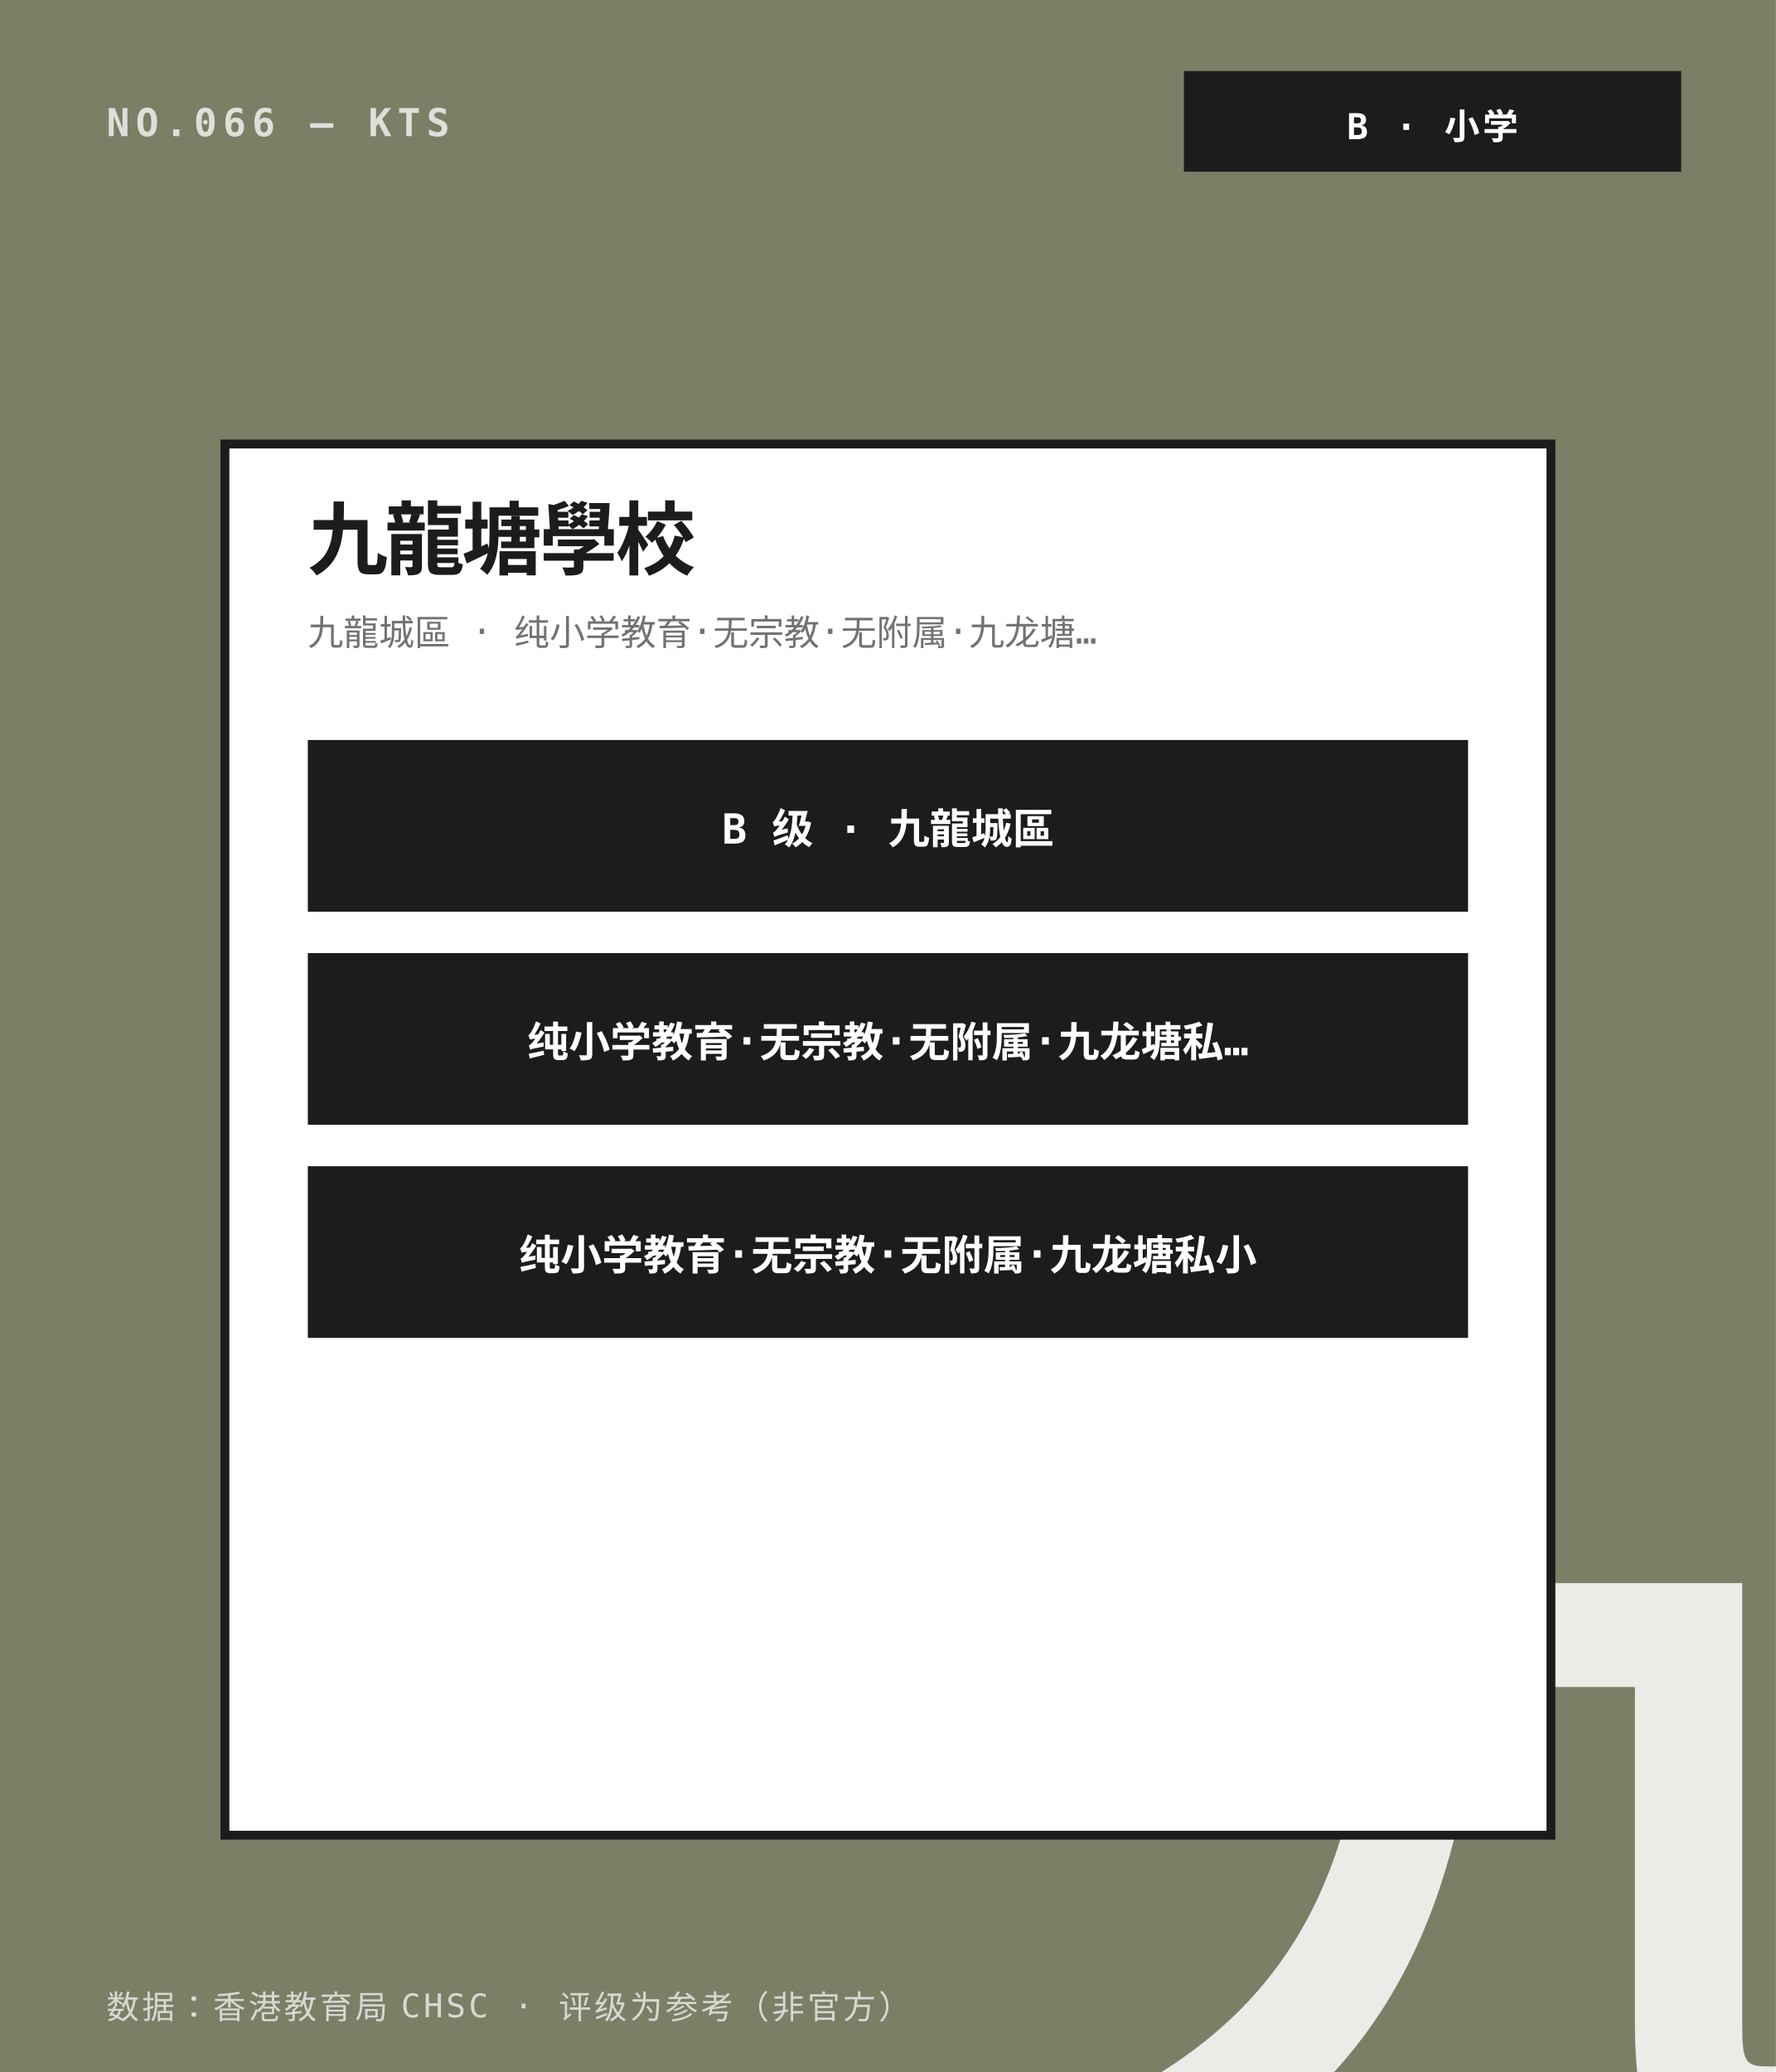
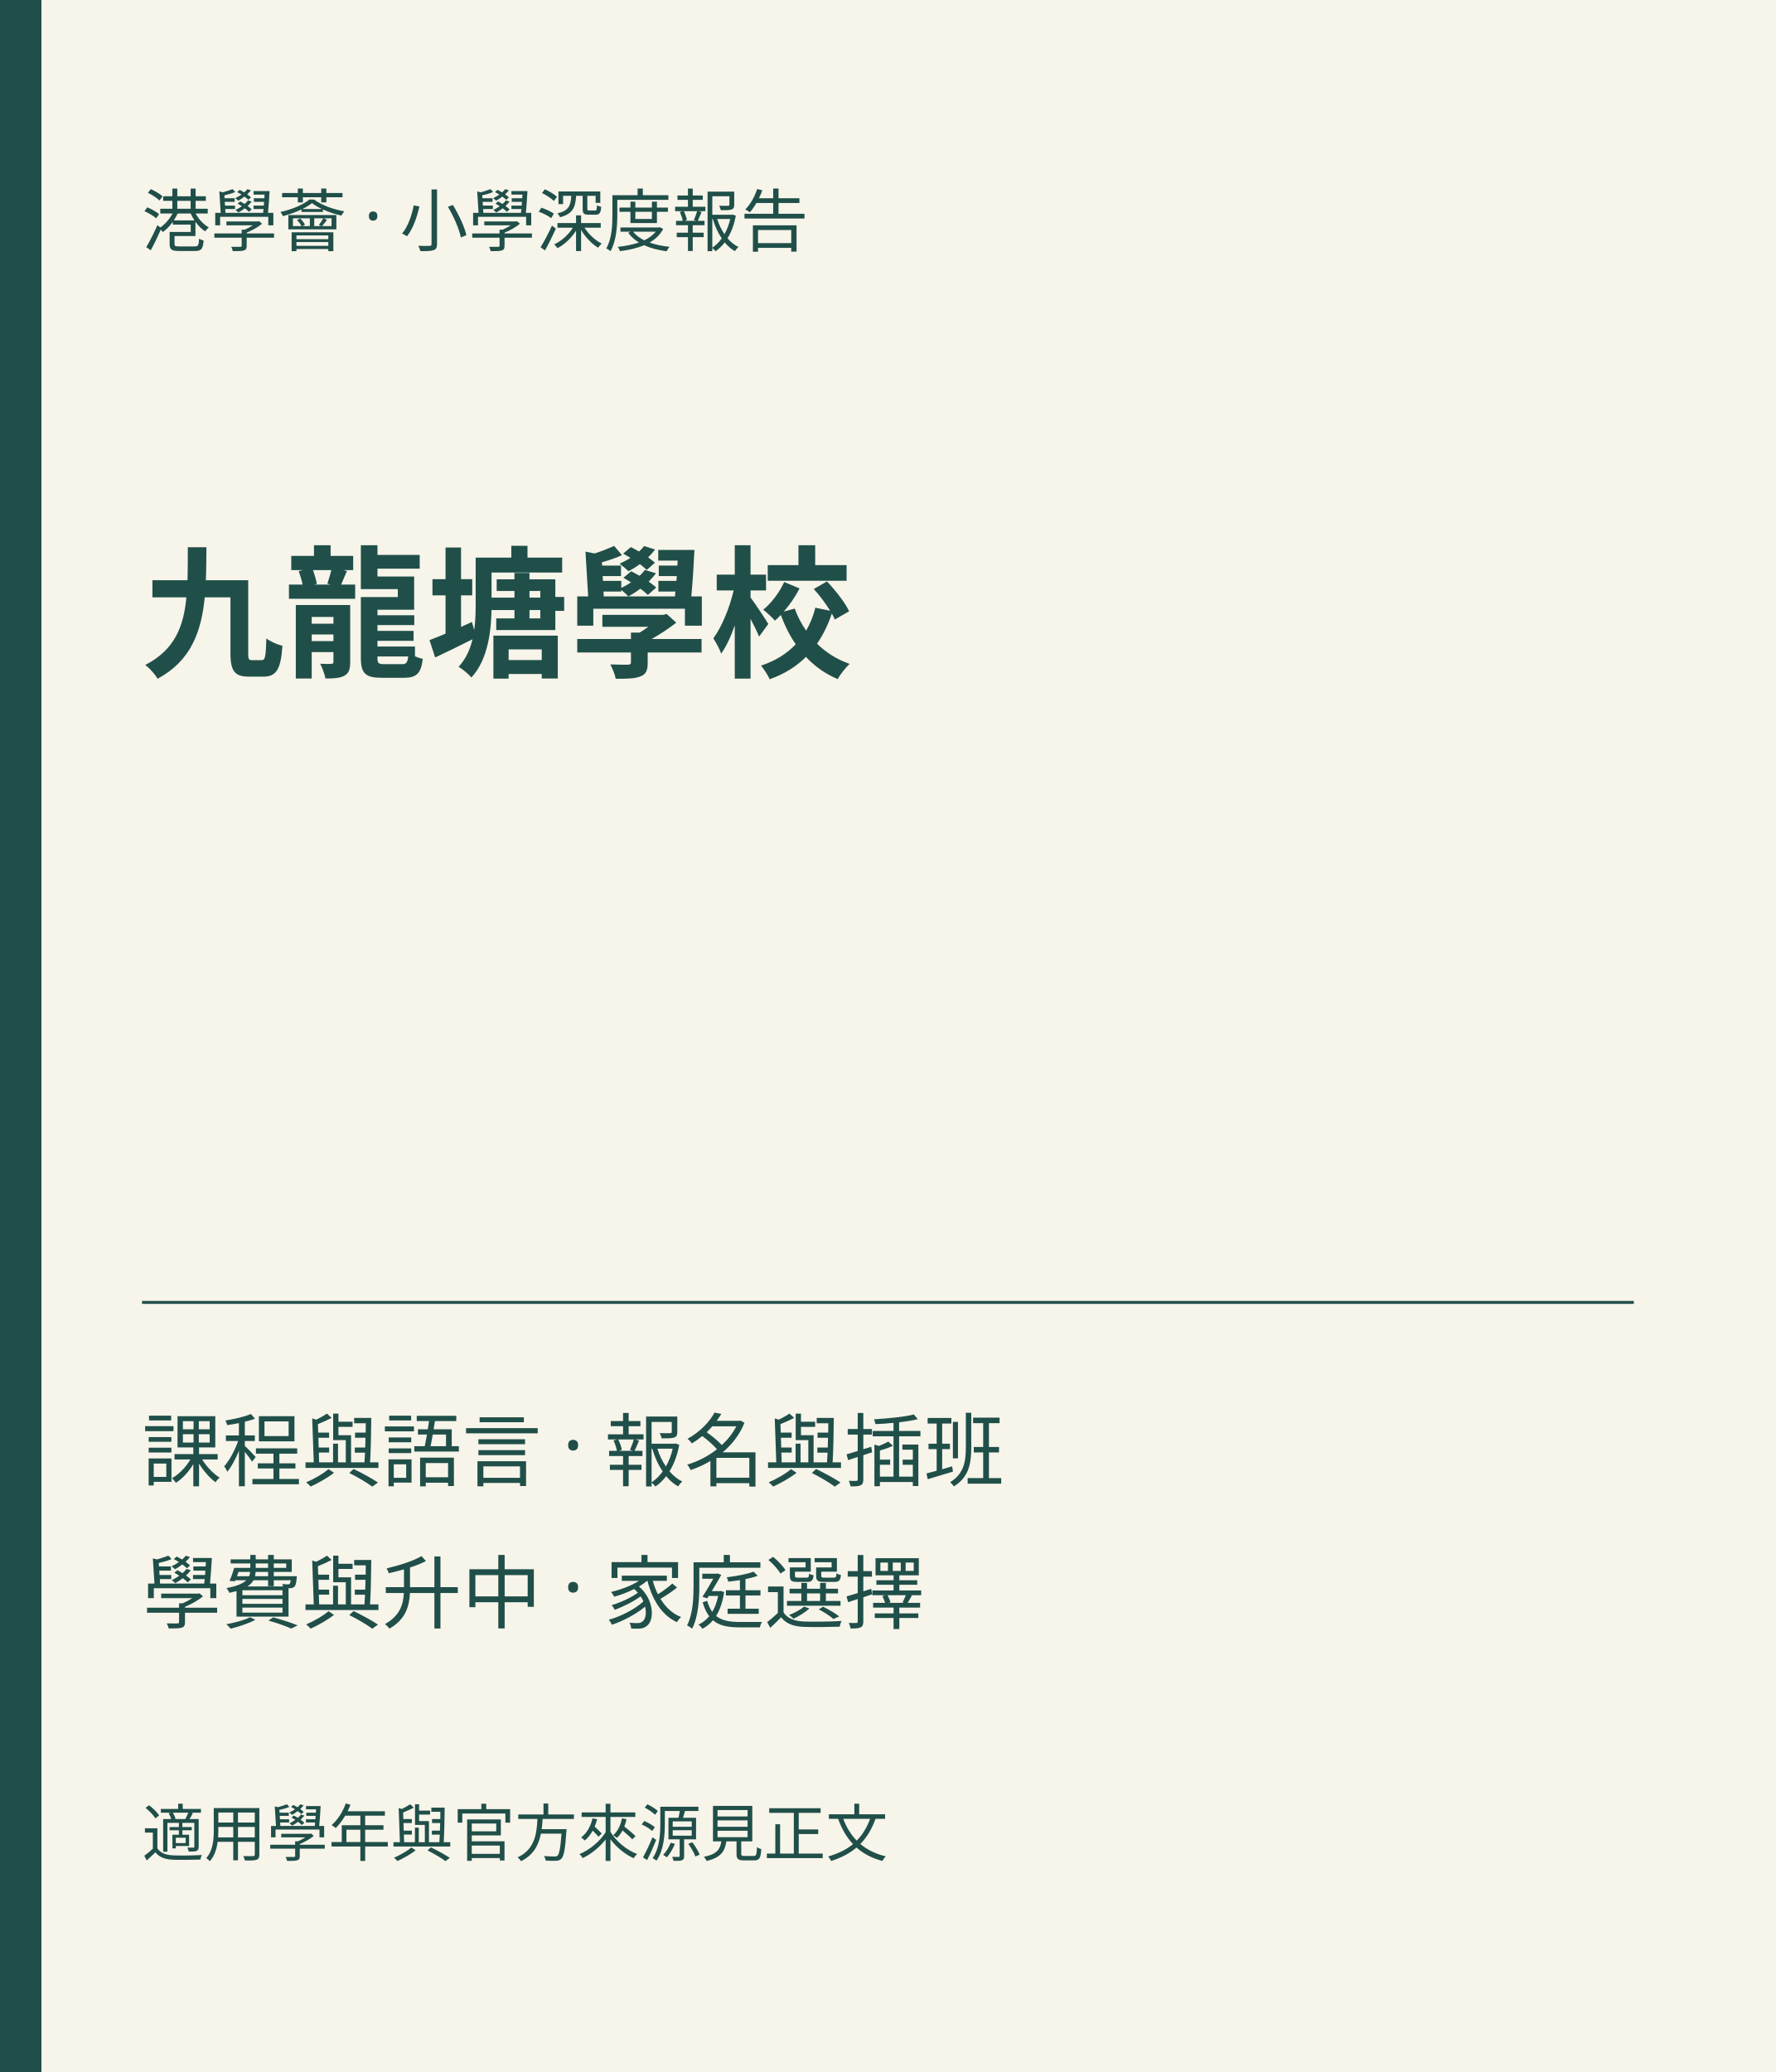
- <svg xmlns="http://www.w3.org/2000/svg" width="600" height="700" viewBox="0 0 600 700">
-   <rect width="600" height="700" fill="#7A7F66" />
-   <rect x="400" y="24" width="168" height="34" fill="#1C1C1C" />
-   <text x="484" y="47" text-anchor="middle" font-family="ui-monospace, Menlo, monospace" font-size="12" font-weight="800" fill="#FFFFFF" letter-spacing="1">B · 小学</text>
-   <text x="372" y="710" font-family="Georgia, 'Times New Roman', serif" font-size="290" font-weight="800" fill="rgba(255,255,255,.85)" letter-spacing="-16">九</text>
-   <text x="36" y="46" font-family="ui-monospace, Menlo, monospace" font-size="13" font-weight="600" fill="rgba(255,255,255,.75)" letter-spacing="2">NO.066 — KTS</text>
-   <rect x="76" y="150" width="448" height="470" fill="#FFFFFF" stroke="#1C1C1C" stroke-width="3" />
-   <text x="104" y="192" font-family="Georgia, 'Times New Roman', serif" font-size="27" font-weight="800" fill="#1C1C1C" letter-spacing="-1">九龍塘學校</text>
-   <text x="104" y="218" font-family="ui-monospace, Menlo, monospace" font-size="12" fill="rgba(28,28,28,.62)">九龍城區 · 纯小学教育·无宗教·无附属·九龙塘…</text>
-   <rect x="104" y="250" width="392" height="58" fill="#1C1C1C" />
-   <text x="300" y="285" text-anchor="middle" font-family="ui-monospace, Menlo, monospace" font-size="14" font-weight="800" fill="#FFFFFF">B 级 · 九龍城區</text>
-   <rect x="104" y="322" width="392" height="58" fill="#1C1C1C" />
-   <text x="300" y="357" text-anchor="middle" font-family="ui-monospace, Menlo, monospace" font-size="14" font-weight="800" fill="#FFFFFF">纯小学教育·无宗教·无附属·九龙塘私…</text>
-   <rect x="104" y="394" width="392" height="58" fill="#1C1C1C" />
-   <text x="300" y="429" text-anchor="middle" font-family="ui-monospace, Menlo, monospace" font-size="14" font-weight="800" fill="#FFFFFF">纯小学教育·无宗教·无附属·九龙塘私小</text>
-   <text x="36" y="682" font-family="ui-monospace, Menlo, monospace" font-size="11" fill="rgba(255,255,255,.7)" letter-spacing="1">数据：香港教育局 CHSC · 评级为参考（非官方）</text>
+ <svg xmlns="http://www.w3.org/2000/svg" width="600" height="700">
+   <rect width="600" height="700" fill="#f7f4ea" />
+   <rect width="14" height="700" fill="#204f49" />
+   <g font-family="PingFang TC,sans-serif" fill="#204f49">
+     <text x="48" y="83" font-size="23">港學薈 · 小學深度報告</text>
+     <text x="48" y="225" font-size="48" font-weight="700">九龍塘學校</text>
+     <path d="M48 440H552" stroke="#204f49" />
+     <text x="48" y="500" font-size="27">課程與語言 · 報名與插班</text>
+     <text x="48" y="548" font-size="27">學費與升中 · 家庭選擇</text>
+     <text x="48" y="627" font-size="21">適用學年與官方來源見正文</text>
+   </g>
</svg>
